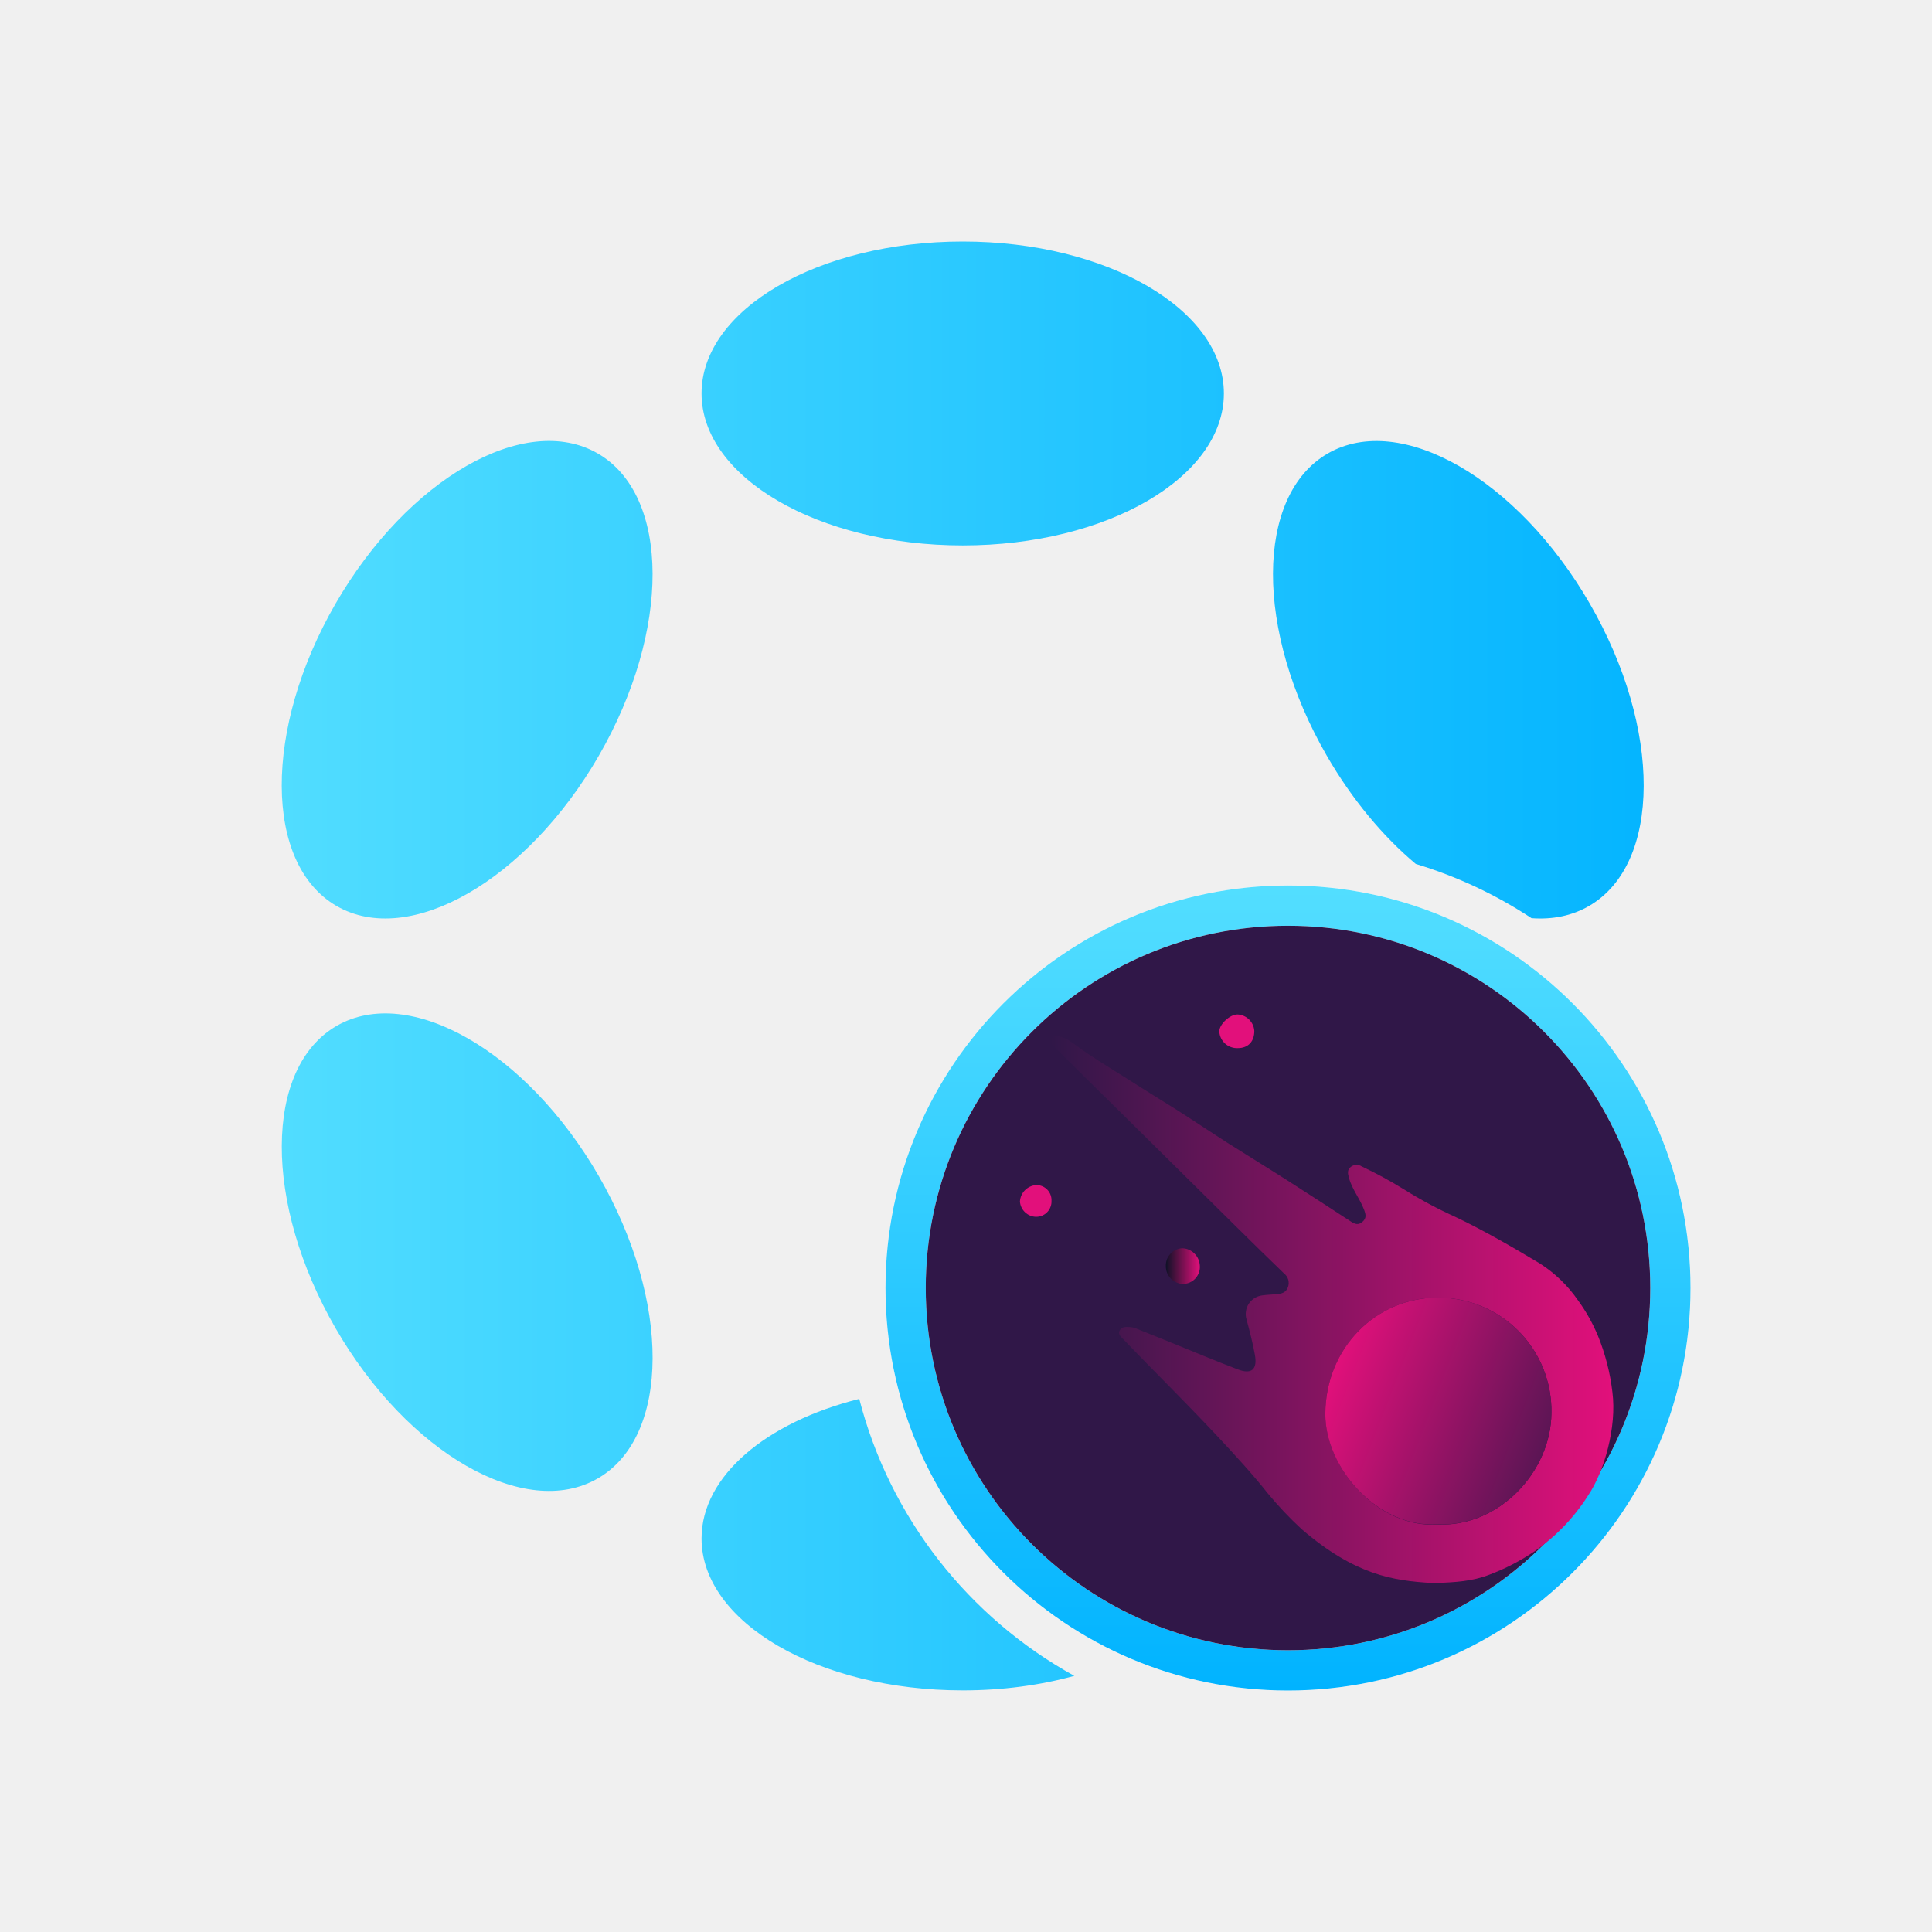
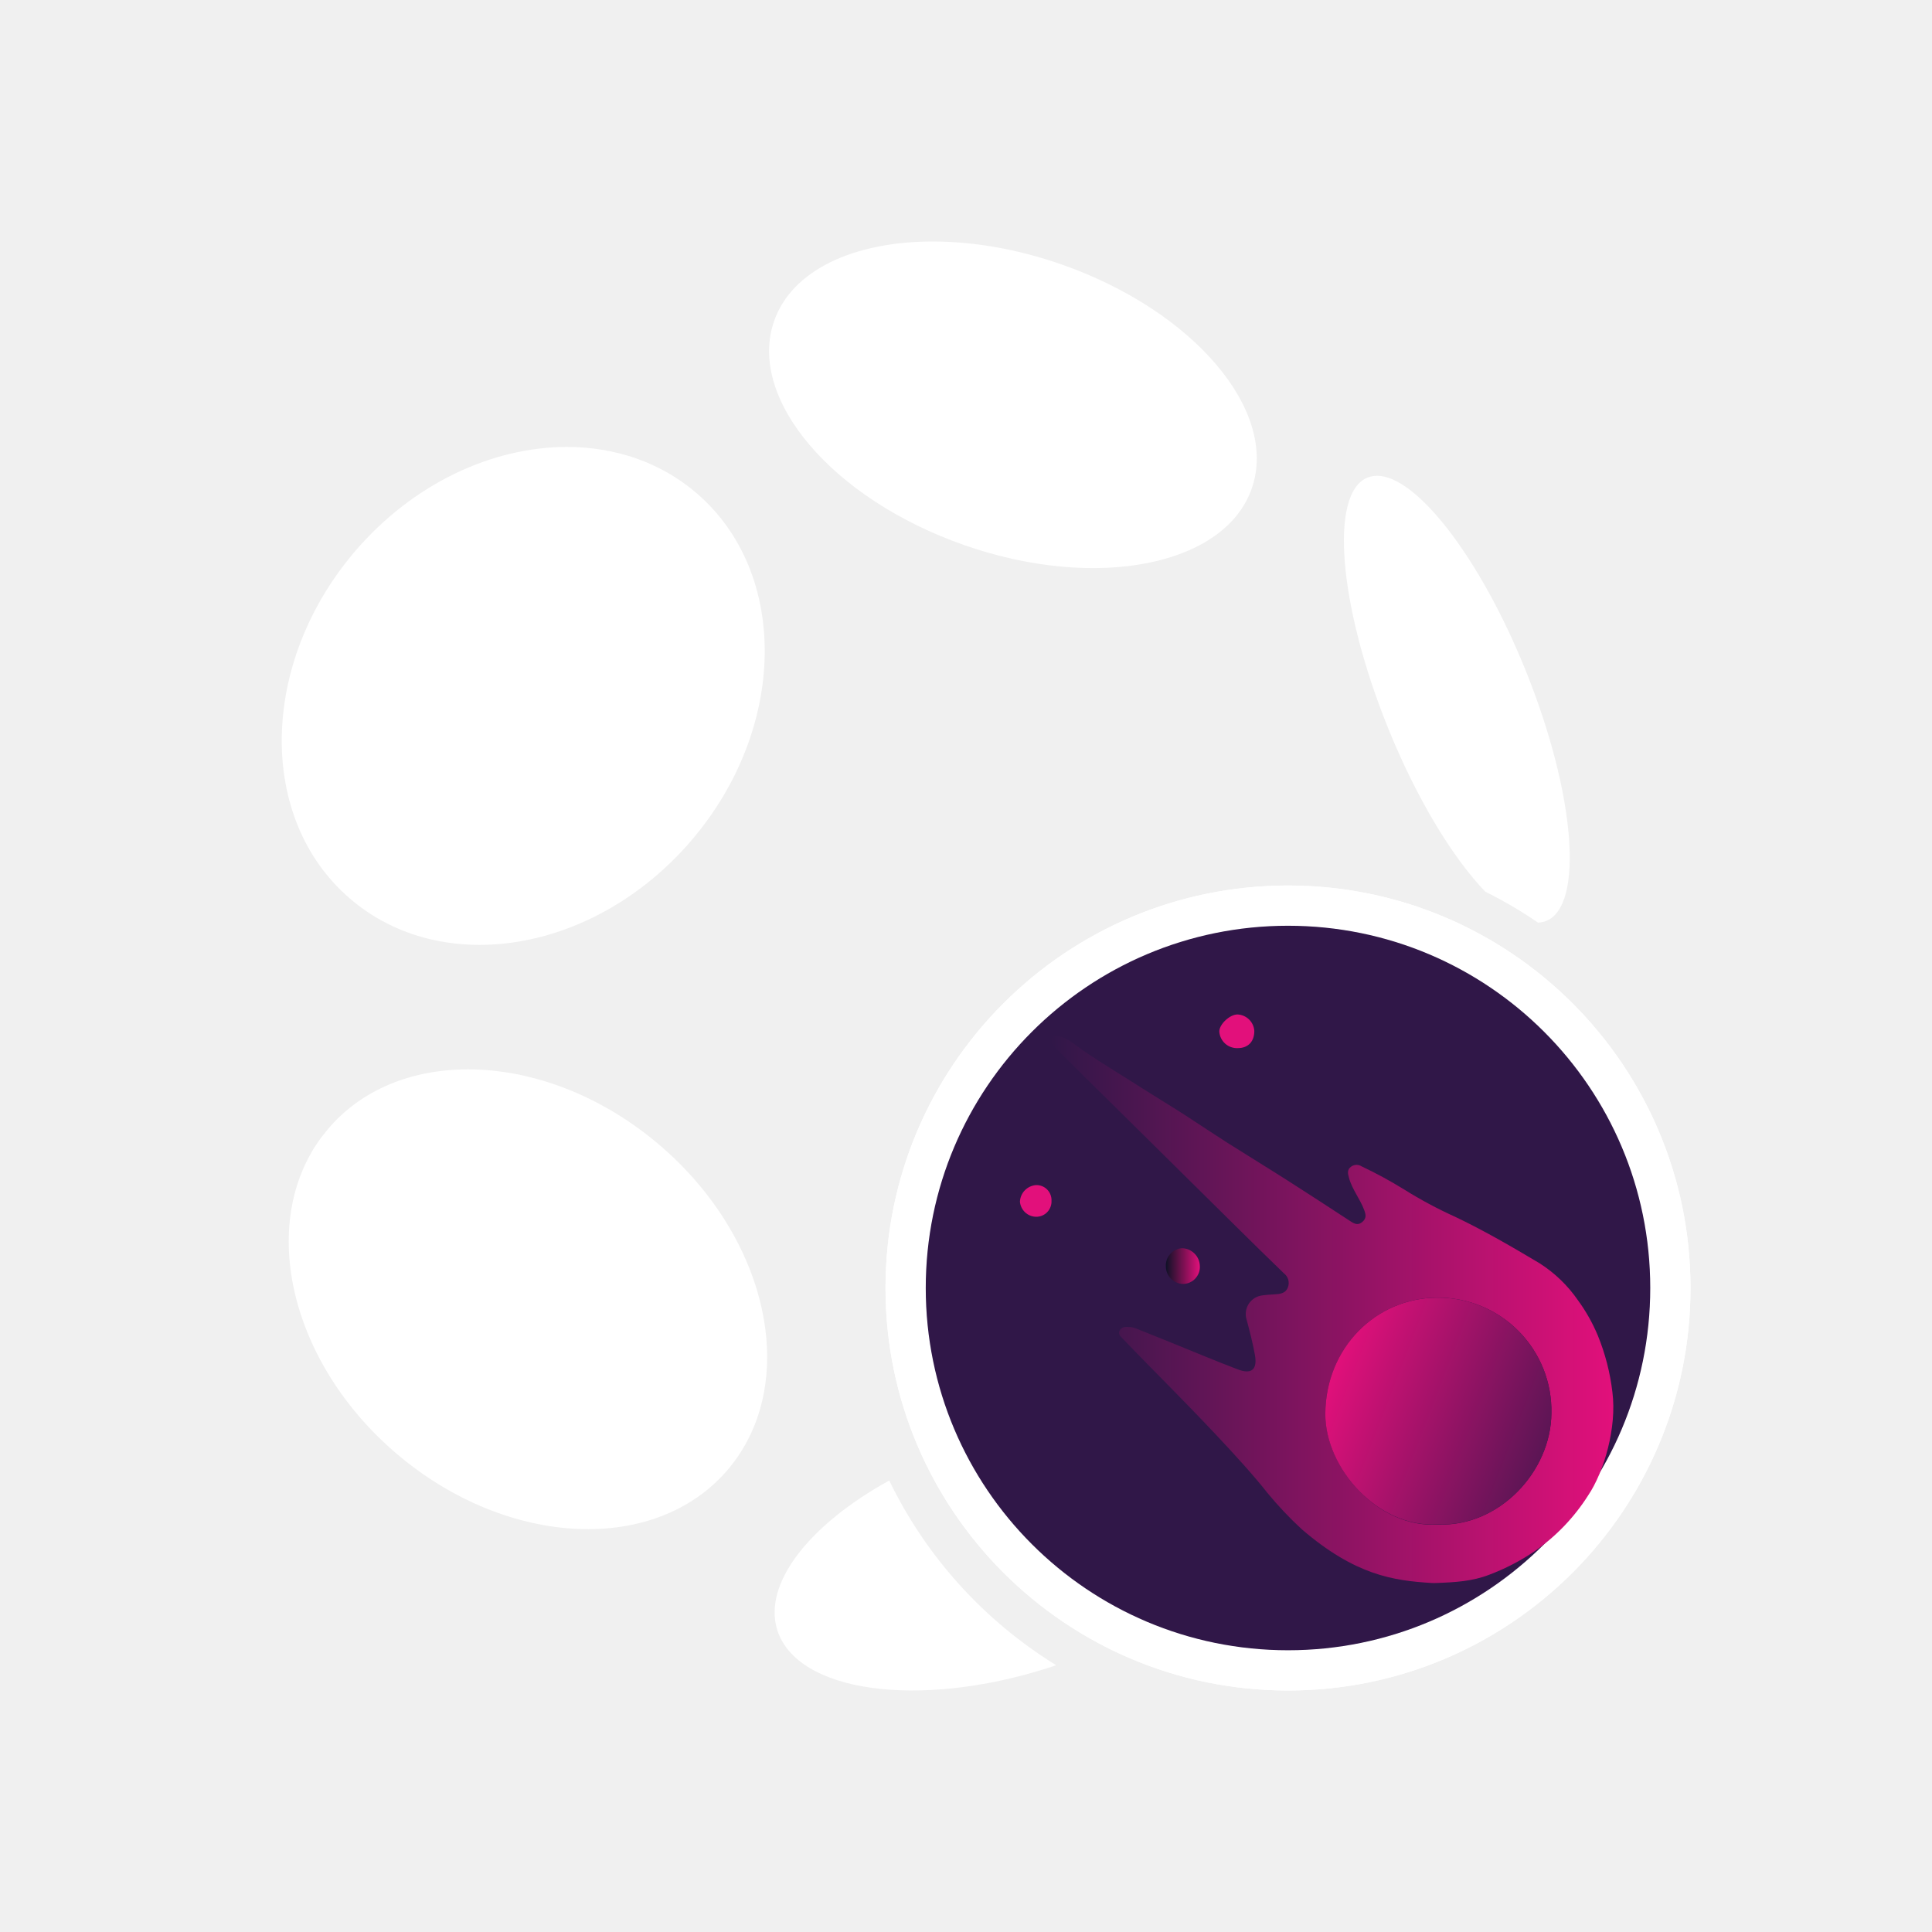
<svg xmlns="http://www.w3.org/2000/svg" width="48" height="48" viewBox="0 0 48 48" fill="none">
-   <path fill-rule="evenodd" clip-rule="evenodd" d="M23.919 13.551C27.502 13.551 30.407 11.86 30.407 9.775C30.407 7.69 27.502 6 23.919 6C20.335 6 17.43 7.69 17.43 9.775C17.43 11.86 20.335 13.551 23.919 13.551ZM38.051 22.812C37.172 22.233 36.206 21.775 35.175 21.465C34.364 20.784 33.595 19.869 32.964 18.776C31.172 15.672 31.183 12.31 32.988 11.267C34.793 10.225 37.709 11.896 39.5 15.001C41.292 18.106 41.281 21.468 39.477 22.51C39.053 22.755 38.568 22.85 38.051 22.812ZM26.691 41.636C24.076 40.193 22.111 37.715 21.348 34.755C19.043 35.334 17.43 36.669 17.43 38.222C17.43 40.307 20.335 41.997 23.919 41.997C24.911 41.997 25.851 41.868 26.691 41.636ZM14.851 11.266C16.657 12.309 16.669 15.672 14.877 18.777C13.085 21.881 10.168 23.553 8.362 22.509C6.556 21.466 6.544 18.104 8.336 14.999C10.128 11.894 13.045 10.223 14.851 11.266ZM14.852 36.731C16.658 35.688 16.669 32.326 14.878 29.221C13.086 26.116 10.169 24.445 8.363 25.488C6.557 26.532 6.545 29.894 8.337 32.999C10.129 36.103 13.046 37.775 14.852 36.731Z" fill="url(#paint0_linear_7046_8679)" />
+   <path d="M22.093 36.783C23.011 38.681 24.457 40.273 26.241 41.372C26.173 41.395 26.105 41.419 26.036 41.44C22.809 42.466 19.799 42.041 19.311 40.497C18.949 39.336 20.118 37.872 22.093 36.783ZM11.627 26.568C13.185 26.568 14.904 27.192 16.36 28.426C19.11 30.753 19.886 34.367 18.097 36.496C16.307 38.625 12.622 38.46 9.872 36.133C7.209 33.878 6.397 30.416 7.976 28.267L8.14 28.062C8.979 27.061 10.243 26.569 11.627 26.568ZM14.083 11.104C15.269 11.105 16.408 11.477 17.31 12.256C19.615 14.239 19.553 18.107 17.175 20.884C14.792 23.665 10.995 24.309 8.689 22.32C6.384 20.337 6.447 16.471 8.824 13.693C10.271 12.005 12.24 11.105 14.083 11.104ZM34.214 11.821C35.198 11.822 36.785 13.873 37.913 16.679C39.138 19.722 39.36 22.499 38.414 22.881C38.35 22.906 38.283 22.919 38.213 22.923C37.795 22.637 37.357 22.38 36.9 22.152C36.09 21.309 35.192 19.84 34.478 18.067C33.254 15.03 33.026 12.249 33.976 11.865C34.053 11.836 34.132 11.821 34.214 11.821ZM23.176 6C24.169 6 25.27 6.183 26.374 6.57C29.654 7.717 31.767 10.204 31.102 12.13C30.436 14.055 27.237 14.69 23.957 13.543C20.677 12.396 18.565 9.91 19.23 7.984C19.668 6.707 21.222 6 23.176 6Z" fill="white" />
  <path fill-rule="evenodd" clip-rule="evenodd" d="M32 41C36.971 41 41 36.971 41 32C41 27.029 36.971 23 32 23C27.029 23 23 27.029 23 32C23 36.971 27.029 41 32 41ZM32 42C37.523 42 42 37.523 42 32C42 26.477 37.523 22 32 22C26.477 22 22 26.477 22 32C22 37.523 26.477 42 32 42Z" fill="white" />
-   <path fill-rule="evenodd" clip-rule="evenodd" d="M32 41C36.971 41 41 36.971 41 32C41 27.029 36.971 23 32 23C27.029 23 23 27.029 23 32C23 36.971 27.029 41 32 41ZM32 42C37.523 42 42 37.523 42 32C42 26.477 37.523 22 32 22C26.477 22 22 26.477 22 32C22 37.523 26.477 42 32 42Z" fill="url(#paint1_linear_7046_8679)" />
+   <path fill-rule="evenodd" clip-rule="evenodd" d="M32 41C36.971 41 41 36.971 41 32C41 27.029 36.971 23 32 23C27.029 23 23 27.029 23 32C23 36.971 27.029 41 32 41ZM32 42C37.523 42 42 37.523 42 32C42 26.477 37.523 22 32 22C26.477 22 22 26.477 22 32C22 37.523 26.477 42 32 42Z" fill="white" />
  <path d="M32 41C36.971 41 41 36.971 41 32C41 27.029 36.971 23 32 23C27.029 23 23 27.029 23 32C23 36.971 27.029 41 32 41Z" fill="#301748" />
-   <path d="M32.342 37.994C32.038 37.714 31.753 37.412 31.49 37.093C30.862 36.285 29.464 34.865 29.117 34.511C28.716 34.103 28.312 33.696 27.915 33.28C27.857 33.22 27.764 33.151 27.82 33.051C27.877 32.951 27.987 32.966 28.084 32.971C28.127 32.974 28.169 32.984 28.21 33C28.494 33.112 28.778 33.226 29.062 33.342C29.63 33.571 30.186 33.808 30.755 34.023C31.097 34.153 31.242 34.023 31.178 33.664C31.124 33.364 31.048 33.07 30.968 32.775C30.949 32.709 30.945 32.641 30.956 32.575C30.966 32.508 30.991 32.444 31.028 32.388C31.066 32.332 31.115 32.285 31.172 32.249C31.23 32.214 31.294 32.192 31.361 32.184C31.479 32.167 31.597 32.164 31.715 32.154C31.832 32.145 31.952 32.117 31.999 31.98C32.021 31.92 32.023 31.854 32.006 31.793C31.988 31.731 31.951 31.677 31.9 31.637C31.514 31.265 31.132 30.89 30.75 30.513C29.792 29.566 28.834 28.619 27.877 27.672C27.309 27.114 26.744 26.555 26.181 25.997C26.125 25.943 26.066 25.894 26.111 25.808C26.155 25.722 26.23 25.732 26.307 25.747C26.541 25.795 26.711 25.963 26.896 26.09C27.392 26.431 27.91 26.736 28.411 27.059C28.762 27.281 29.117 27.495 29.467 27.722C29.816 27.948 30.148 28.171 30.491 28.39C30.985 28.703 31.485 29.008 31.978 29.323C32.51 29.662 33.038 30.006 33.566 30.351C33.661 30.413 33.749 30.445 33.85 30.356C33.952 30.267 33.937 30.178 33.891 30.058C33.785 29.774 33.587 29.545 33.512 29.254C33.486 29.16 33.465 29.065 33.56 28.991C33.598 28.961 33.645 28.943 33.693 28.941C33.742 28.939 33.79 28.952 33.831 28.979C34.19 29.149 34.539 29.338 34.877 29.547C35.289 29.805 35.718 30.035 36.161 30.235C36.881 30.578 37.569 30.979 38.251 31.387C38.627 31.626 38.951 31.938 39.204 32.305C39.403 32.577 39.568 32.872 39.698 33.182C39.882 33.633 40.004 34.107 40.06 34.59C40.172 35.454 39.857 36.563 39.454 37.158C39.111 37.698 38.663 38.166 38.138 38.533C37.784 38.774 37.403 38.972 37.002 39.123C36.583 39.287 36.15 39.312 35.685 39.329C35.647 39.331 35.609 39.331 35.572 39.329C34.614 39.271 33.671 39.135 32.342 37.994ZM38.544 35.11C38.552 34.734 38.484 34.359 38.345 34.01C38.205 33.66 37.997 33.342 37.732 33.074C37.467 32.806 37.151 32.594 36.803 32.451C36.454 32.308 36.081 32.236 35.704 32.239C34.184 32.248 32.932 33.489 32.927 35.131C32.927 36.474 34.235 37.971 35.72 37.877C37.255 37.939 38.535 36.553 38.544 35.11Z" fill="url(#paint2_linear_7046_8679)" />
-   <path d="M28.965 31.455C28.964 31.57 29.008 31.681 29.087 31.764C29.167 31.847 29.276 31.896 29.391 31.9C29.449 31.899 29.506 31.887 29.559 31.863C29.611 31.84 29.659 31.806 29.698 31.764C29.737 31.721 29.767 31.671 29.787 31.616C29.806 31.562 29.813 31.504 29.809 31.446C29.804 31.331 29.756 31.222 29.673 31.141C29.591 31.06 29.481 31.014 29.365 31.012C29.254 31.02 29.151 31.07 29.076 31.153C29.001 31.235 28.962 31.344 28.965 31.455Z" fill="url(#paint3_linear_7046_8679)" />
-   <path d="M30.755 26.04C31.011 26.04 31.164 25.875 31.163 25.613C31.156 25.505 31.11 25.404 31.032 25.328C30.955 25.253 30.852 25.208 30.744 25.204C30.555 25.204 30.295 25.445 30.293 25.625C30.299 25.742 30.352 25.85 30.438 25.928C30.525 26.006 30.639 26.046 30.755 26.04Z" fill="url(#paint4_linear_7046_8679)" />
-   <path d="M26.124 29.834C26.127 29.782 26.118 29.73 26.099 29.681C26.081 29.633 26.052 29.589 26.015 29.552C25.978 29.515 25.934 29.487 25.886 29.468C25.837 29.449 25.785 29.441 25.733 29.444C25.629 29.453 25.533 29.5 25.46 29.575C25.388 29.65 25.346 29.748 25.34 29.852C25.347 29.952 25.392 30.047 25.464 30.116C25.537 30.186 25.632 30.227 25.733 30.231C25.785 30.232 25.837 30.223 25.886 30.204C25.935 30.184 25.979 30.155 26.015 30.118C26.052 30.081 26.081 30.036 26.099 29.987C26.118 29.938 26.127 29.886 26.124 29.834Z" fill="url(#paint5_linear_7046_8679)" />
-   <path d="M35.72 37.872C37.255 37.939 38.535 36.553 38.544 35.11C38.552 34.733 38.484 34.359 38.345 34.009C38.205 33.66 37.997 33.341 37.732 33.074C37.467 32.806 37.151 32.594 36.803 32.451C36.454 32.308 36.081 32.236 35.704 32.239C34.184 32.248 32.932 33.489 32.927 35.131C32.922 36.473 34.235 37.966 35.72 37.872Z" fill="url(#paint6_linear_7046_8679)" />
+   <path d="M32.342 37.994C32.038 37.713 31.753 37.412 31.49 37.093C30.862 36.285 29.464 34.865 29.117 34.511C28.716 34.103 28.312 33.696 27.915 33.28C27.857 33.22 27.764 33.151 27.82 33.051C27.877 32.95 27.987 32.966 28.084 32.971C28.127 32.974 28.169 32.984 28.21 33C28.494 33.112 28.778 33.226 29.062 33.342C29.63 33.571 30.186 33.808 30.755 34.023C31.097 34.153 31.242 34.023 31.178 33.664C31.124 33.364 31.048 33.07 30.968 32.774C30.949 32.709 30.945 32.641 30.956 32.575C30.966 32.508 30.991 32.444 31.028 32.388C31.066 32.332 31.115 32.285 31.172 32.249C31.23 32.214 31.294 32.192 31.361 32.184C31.479 32.166 31.597 32.164 31.715 32.154C31.832 32.145 31.952 32.116 31.999 31.98C32.021 31.92 32.023 31.854 32.006 31.792C31.988 31.731 31.951 31.676 31.9 31.637C31.514 31.265 31.132 30.889 30.75 30.512C29.792 29.566 28.834 28.619 27.877 27.672C27.309 27.114 26.744 26.555 26.181 25.997C26.125 25.942 26.066 25.894 26.111 25.808C26.155 25.722 26.23 25.732 26.307 25.747C26.541 25.795 26.711 25.963 26.896 26.09C27.392 26.431 27.91 26.736 28.411 27.059C28.762 27.281 29.117 27.495 29.467 27.721C29.816 27.948 30.148 28.171 30.491 28.39C30.985 28.703 31.485 29.008 31.978 29.322C32.51 29.661 33.038 30.006 33.566 30.351C33.661 30.413 33.749 30.445 33.85 30.356C33.952 30.267 33.937 30.178 33.891 30.058C33.785 29.774 33.587 29.545 33.513 29.254C33.486 29.16 33.465 29.065 33.56 28.991C33.598 28.96 33.645 28.943 33.693 28.941C33.742 28.938 33.79 28.952 33.831 28.979C34.19 29.149 34.539 29.338 34.877 29.547C35.289 29.805 35.718 30.035 36.161 30.235C36.881 30.578 37.569 30.979 38.251 31.386C38.627 31.626 38.951 31.938 39.204 32.305C39.403 32.577 39.568 32.871 39.698 33.182C39.882 33.633 40.004 34.107 40.06 34.59C40.172 35.454 39.857 36.563 39.454 37.158C39.111 37.698 38.663 38.166 38.138 38.533C37.784 38.774 37.403 38.972 37.002 39.123C36.583 39.287 36.15 39.312 35.685 39.329C35.648 39.331 35.609 39.331 35.572 39.329C34.614 39.271 33.671 39.135 32.342 37.994ZM38.544 35.11C38.552 34.733 38.484 34.359 38.345 34.009C38.205 33.66 37.997 33.342 37.732 33.074C37.467 32.806 37.151 32.594 36.803 32.451C36.454 32.308 36.081 32.236 35.704 32.239C34.184 32.248 32.932 33.489 32.927 35.131C32.927 36.473 34.235 37.971 35.72 37.877C37.255 37.939 38.535 36.553 38.544 35.11Z" fill="url(#paint0_linear_2991_1063)" />
+   <path d="M28.965 31.454C28.964 31.57 29.008 31.68 29.087 31.764C29.167 31.847 29.276 31.896 29.391 31.899C29.449 31.899 29.506 31.887 29.559 31.863C29.611 31.84 29.659 31.806 29.698 31.763C29.737 31.721 29.767 31.671 29.787 31.616C29.806 31.562 29.813 31.504 29.809 31.446C29.805 31.331 29.756 31.221 29.673 31.141C29.591 31.06 29.481 31.014 29.365 31.011C29.254 31.019 29.151 31.07 29.076 31.152C29.001 31.235 28.962 31.343 28.965 31.454Z" fill="url(#paint1_linear_2991_1063)" />
+   <path d="M30.755 26.04C31.011 26.04 31.164 25.875 31.163 25.613C31.156 25.505 31.11 25.404 31.032 25.328C30.955 25.253 30.852 25.208 30.744 25.204C30.555 25.204 30.295 25.445 30.293 25.625C30.299 25.741 30.352 25.85 30.438 25.928C30.525 26.006 30.639 26.046 30.755 26.04Z" fill="url(#paint2_linear_2991_1063)" />
+   <path d="M26.124 29.834C26.127 29.782 26.118 29.73 26.099 29.681C26.081 29.633 26.052 29.589 26.015 29.552C25.978 29.515 25.934 29.486 25.886 29.468C25.837 29.449 25.785 29.441 25.733 29.444C25.629 29.453 25.533 29.5 25.46 29.575C25.388 29.649 25.346 29.748 25.34 29.852C25.347 29.952 25.392 30.046 25.464 30.116C25.537 30.186 25.632 30.227 25.733 30.23C25.785 30.232 25.837 30.223 25.886 30.204C25.935 30.184 25.979 30.155 26.015 30.118C26.052 30.081 26.081 30.036 26.099 29.987C26.118 29.938 26.127 29.886 26.124 29.834Z" fill="url(#paint3_linear_2991_1063)" />
+   <path d="M35.72 37.872C37.255 37.939 38.535 36.553 38.544 35.11C38.552 34.734 38.484 34.359 38.345 34.01C38.205 33.66 37.997 33.342 37.732 33.074C37.467 32.806 37.151 32.594 36.803 32.451C36.454 32.308 36.081 32.236 35.704 32.24C34.184 32.248 32.932 33.489 32.927 35.131C32.922 36.474 34.235 37.967 35.72 37.872Z" fill="url(#paint4_linear_2991_1063)" />
  <defs>
-     <linearGradient id="paint0_linear_7046_8679" x1="6" y1="24" x2="42.5" y2="24" gradientUnits="userSpaceOnUse">
-       <stop stop-color="#53DEFF" />
-       <stop offset="1" stop-color="#01B3FF" />
-     </linearGradient>
-     <linearGradient id="paint1_linear_7046_8679" x1="32" y1="22" x2="32" y2="42" gradientUnits="userSpaceOnUse">
-       <stop stop-color="#53DEFF" />
-       <stop offset="1" stop-color="#01B3FF" />
-     </linearGradient>
-     <linearGradient id="paint2_linear_7046_8679" x1="40.083" y1="32.536" x2="26.094" y2="32.536" gradientUnits="userSpaceOnUse">
+     <linearGradient id="paint0_linear_2991_1063" x1="40.083" y1="32.536" x2="26.094" y2="32.536" gradientUnits="userSpaceOnUse">
      <stop stop-color="#E2107B" />
      <stop offset="1" stop-color="#301748" />
    </linearGradient>
-     <linearGradient id="paint3_linear_7046_8679" x1="29.809" y1="31.455" x2="28.961" y2="31.455" gradientUnits="userSpaceOnUse">
+     <linearGradient id="paint1_linear_2991_1063" x1="29.809" y1="31.454" x2="28.961" y2="31.454" gradientUnits="userSpaceOnUse">
      <stop stop-color="#E2107B" />
      <stop offset="1" stop-color="#0D1126" />
    </linearGradient>
-     <linearGradient id="paint4_linear_7046_8679" x1="9948" y1="48.377" x2="9955.99" y2="48.377" gradientUnits="userSpaceOnUse">
+     <linearGradient id="paint2_linear_2991_1063" x1="9948" y1="48.377" x2="9955.99" y2="48.377" gradientUnits="userSpaceOnUse">
      <stop stop-color="#E2107B" />
      <stop offset="1" stop-color="#0D1126" />
    </linearGradient>
-     <linearGradient id="paint5_linear_7046_8679" x1="9007.91" y1="86.3" x2="9014.41" y2="86.3" gradientUnits="userSpaceOnUse">
+     <linearGradient id="paint3_linear_2991_1063" x1="9007.92" y1="86.3" x2="9014.41" y2="86.3" gradientUnits="userSpaceOnUse">
      <stop stop-color="#E2107B" />
      <stop offset="1" stop-color="#0D1126" />
    </linearGradient>
-     <linearGradient id="paint6_linear_7046_8679" x1="40.057" y1="36.731" x2="33.07" y2="34.037" gradientUnits="userSpaceOnUse">
+     <linearGradient id="paint4_linear_2991_1063" x1="40.057" y1="36.731" x2="33.07" y2="34.038" gradientUnits="userSpaceOnUse">
      <stop stop-color="#301748" />
      <stop offset="1" stop-color="#E2107B" />
    </linearGradient>
  </defs>
</svg>
